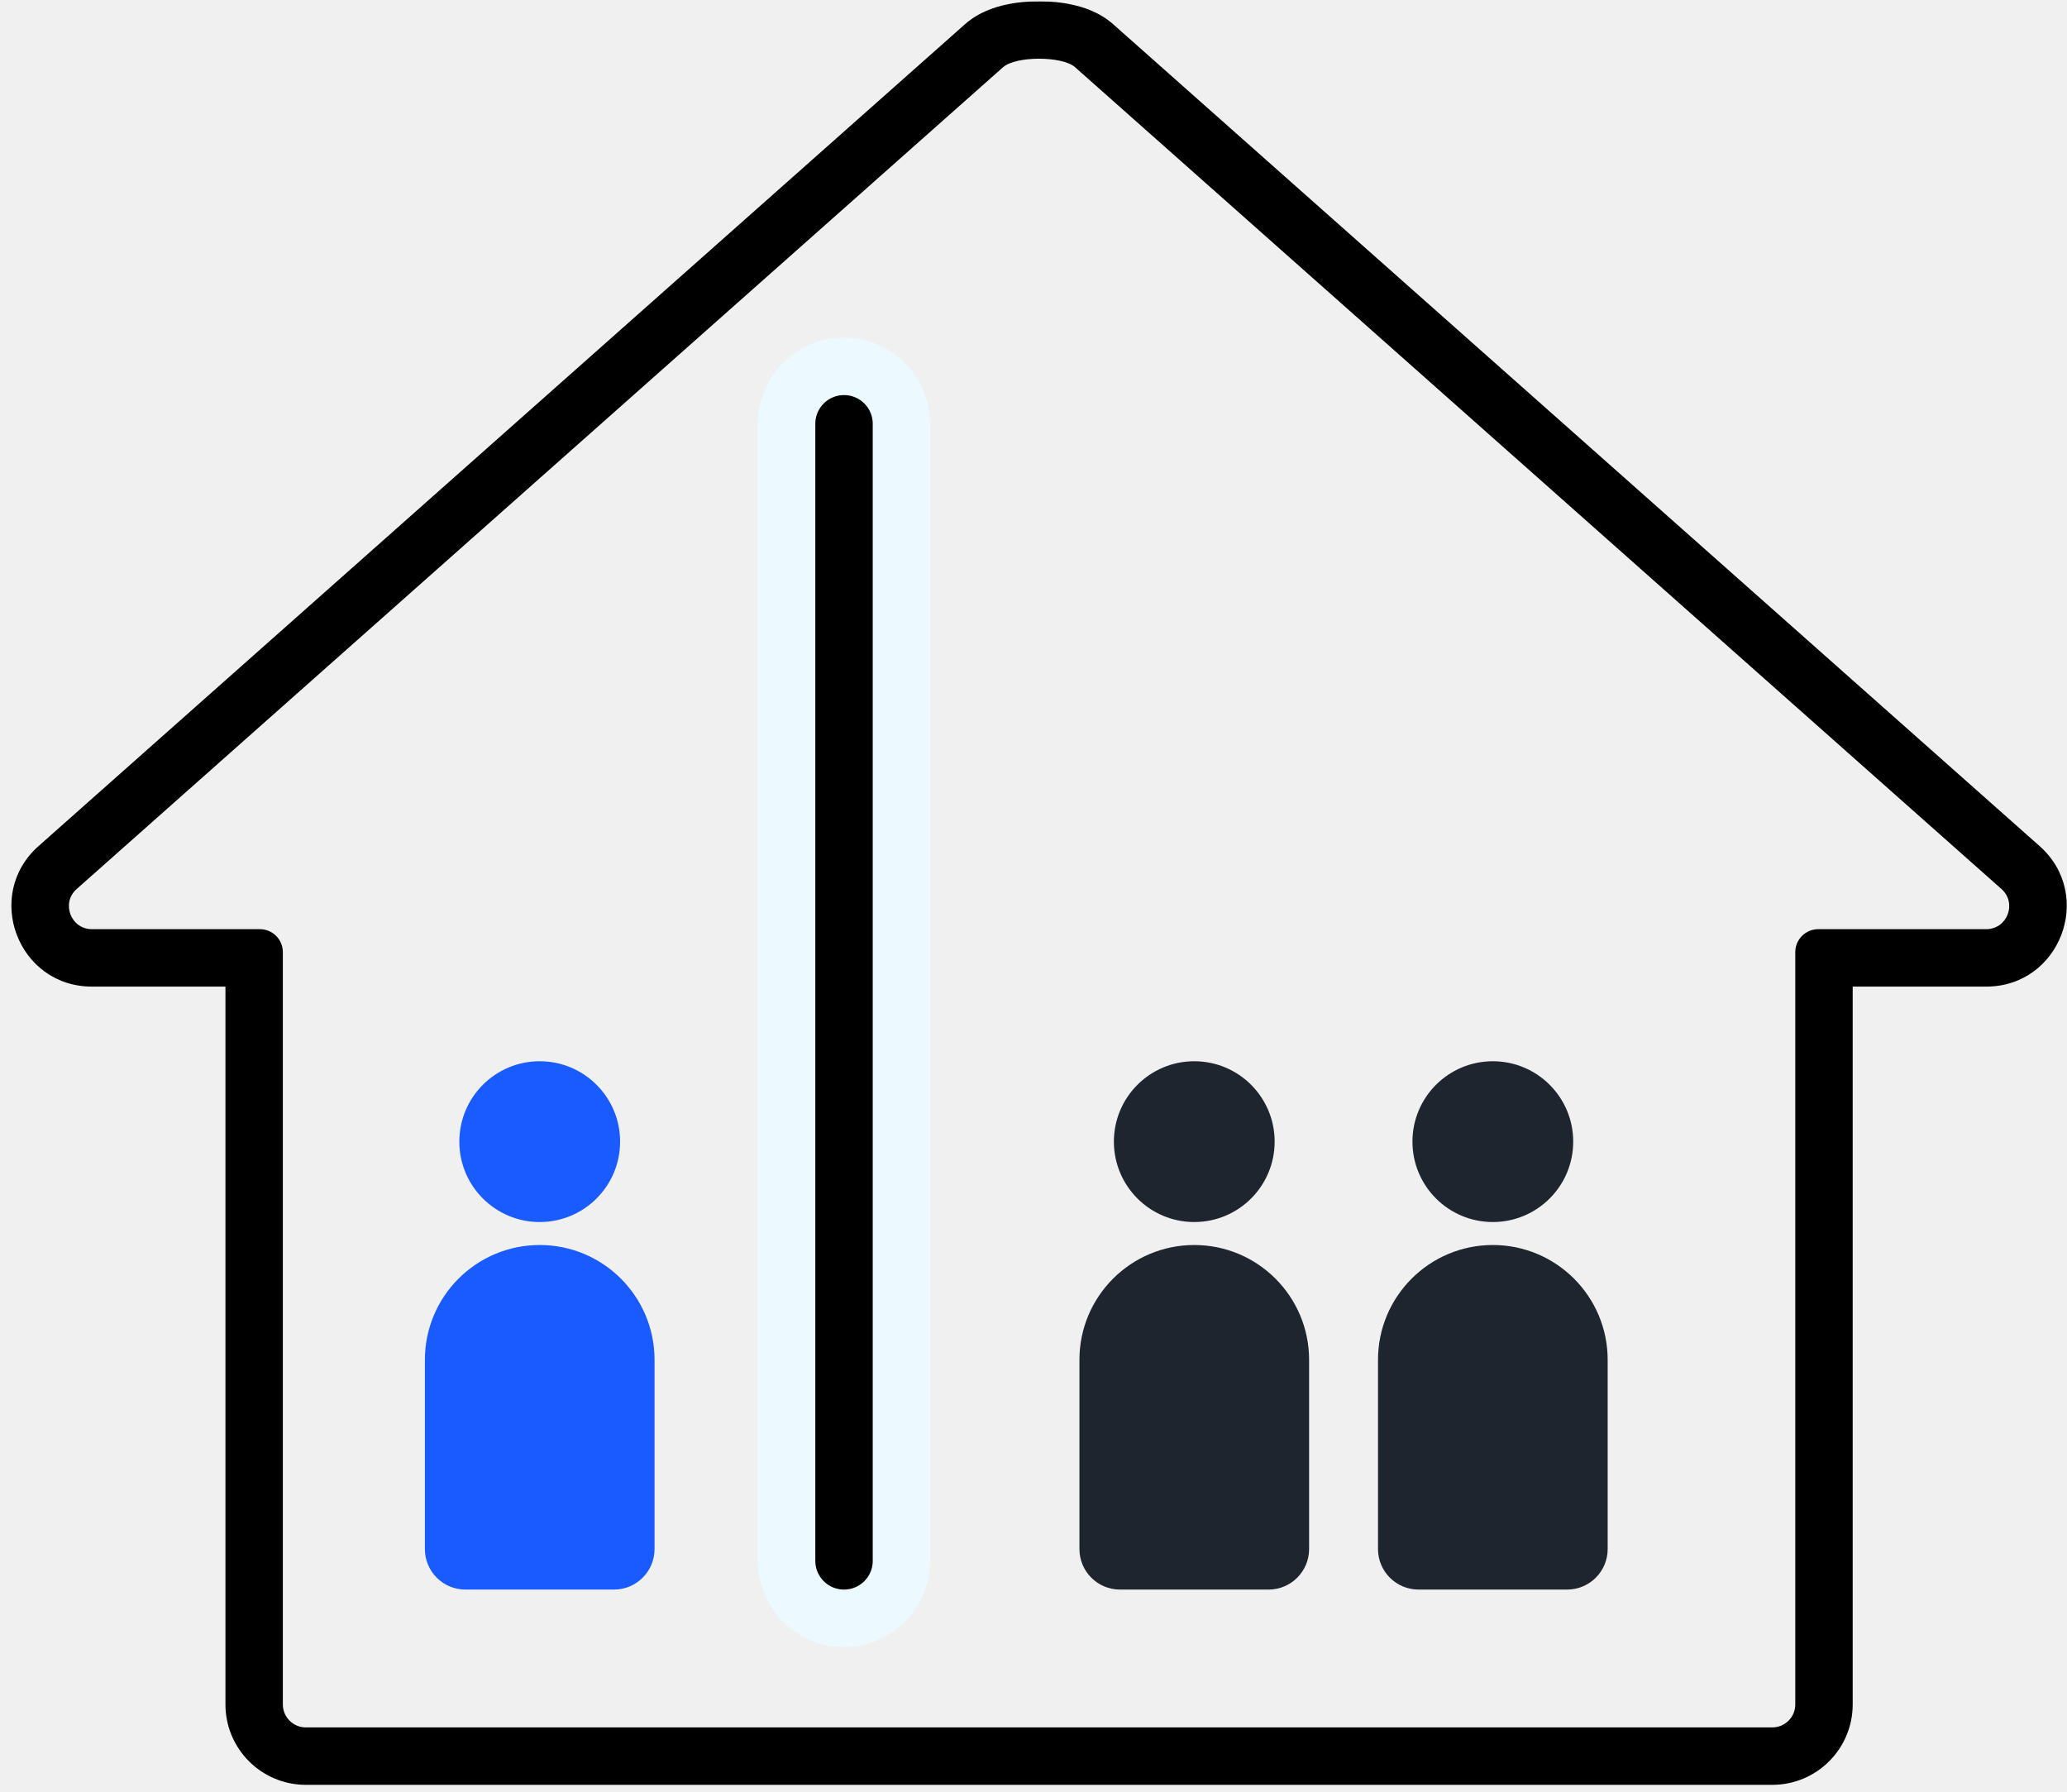
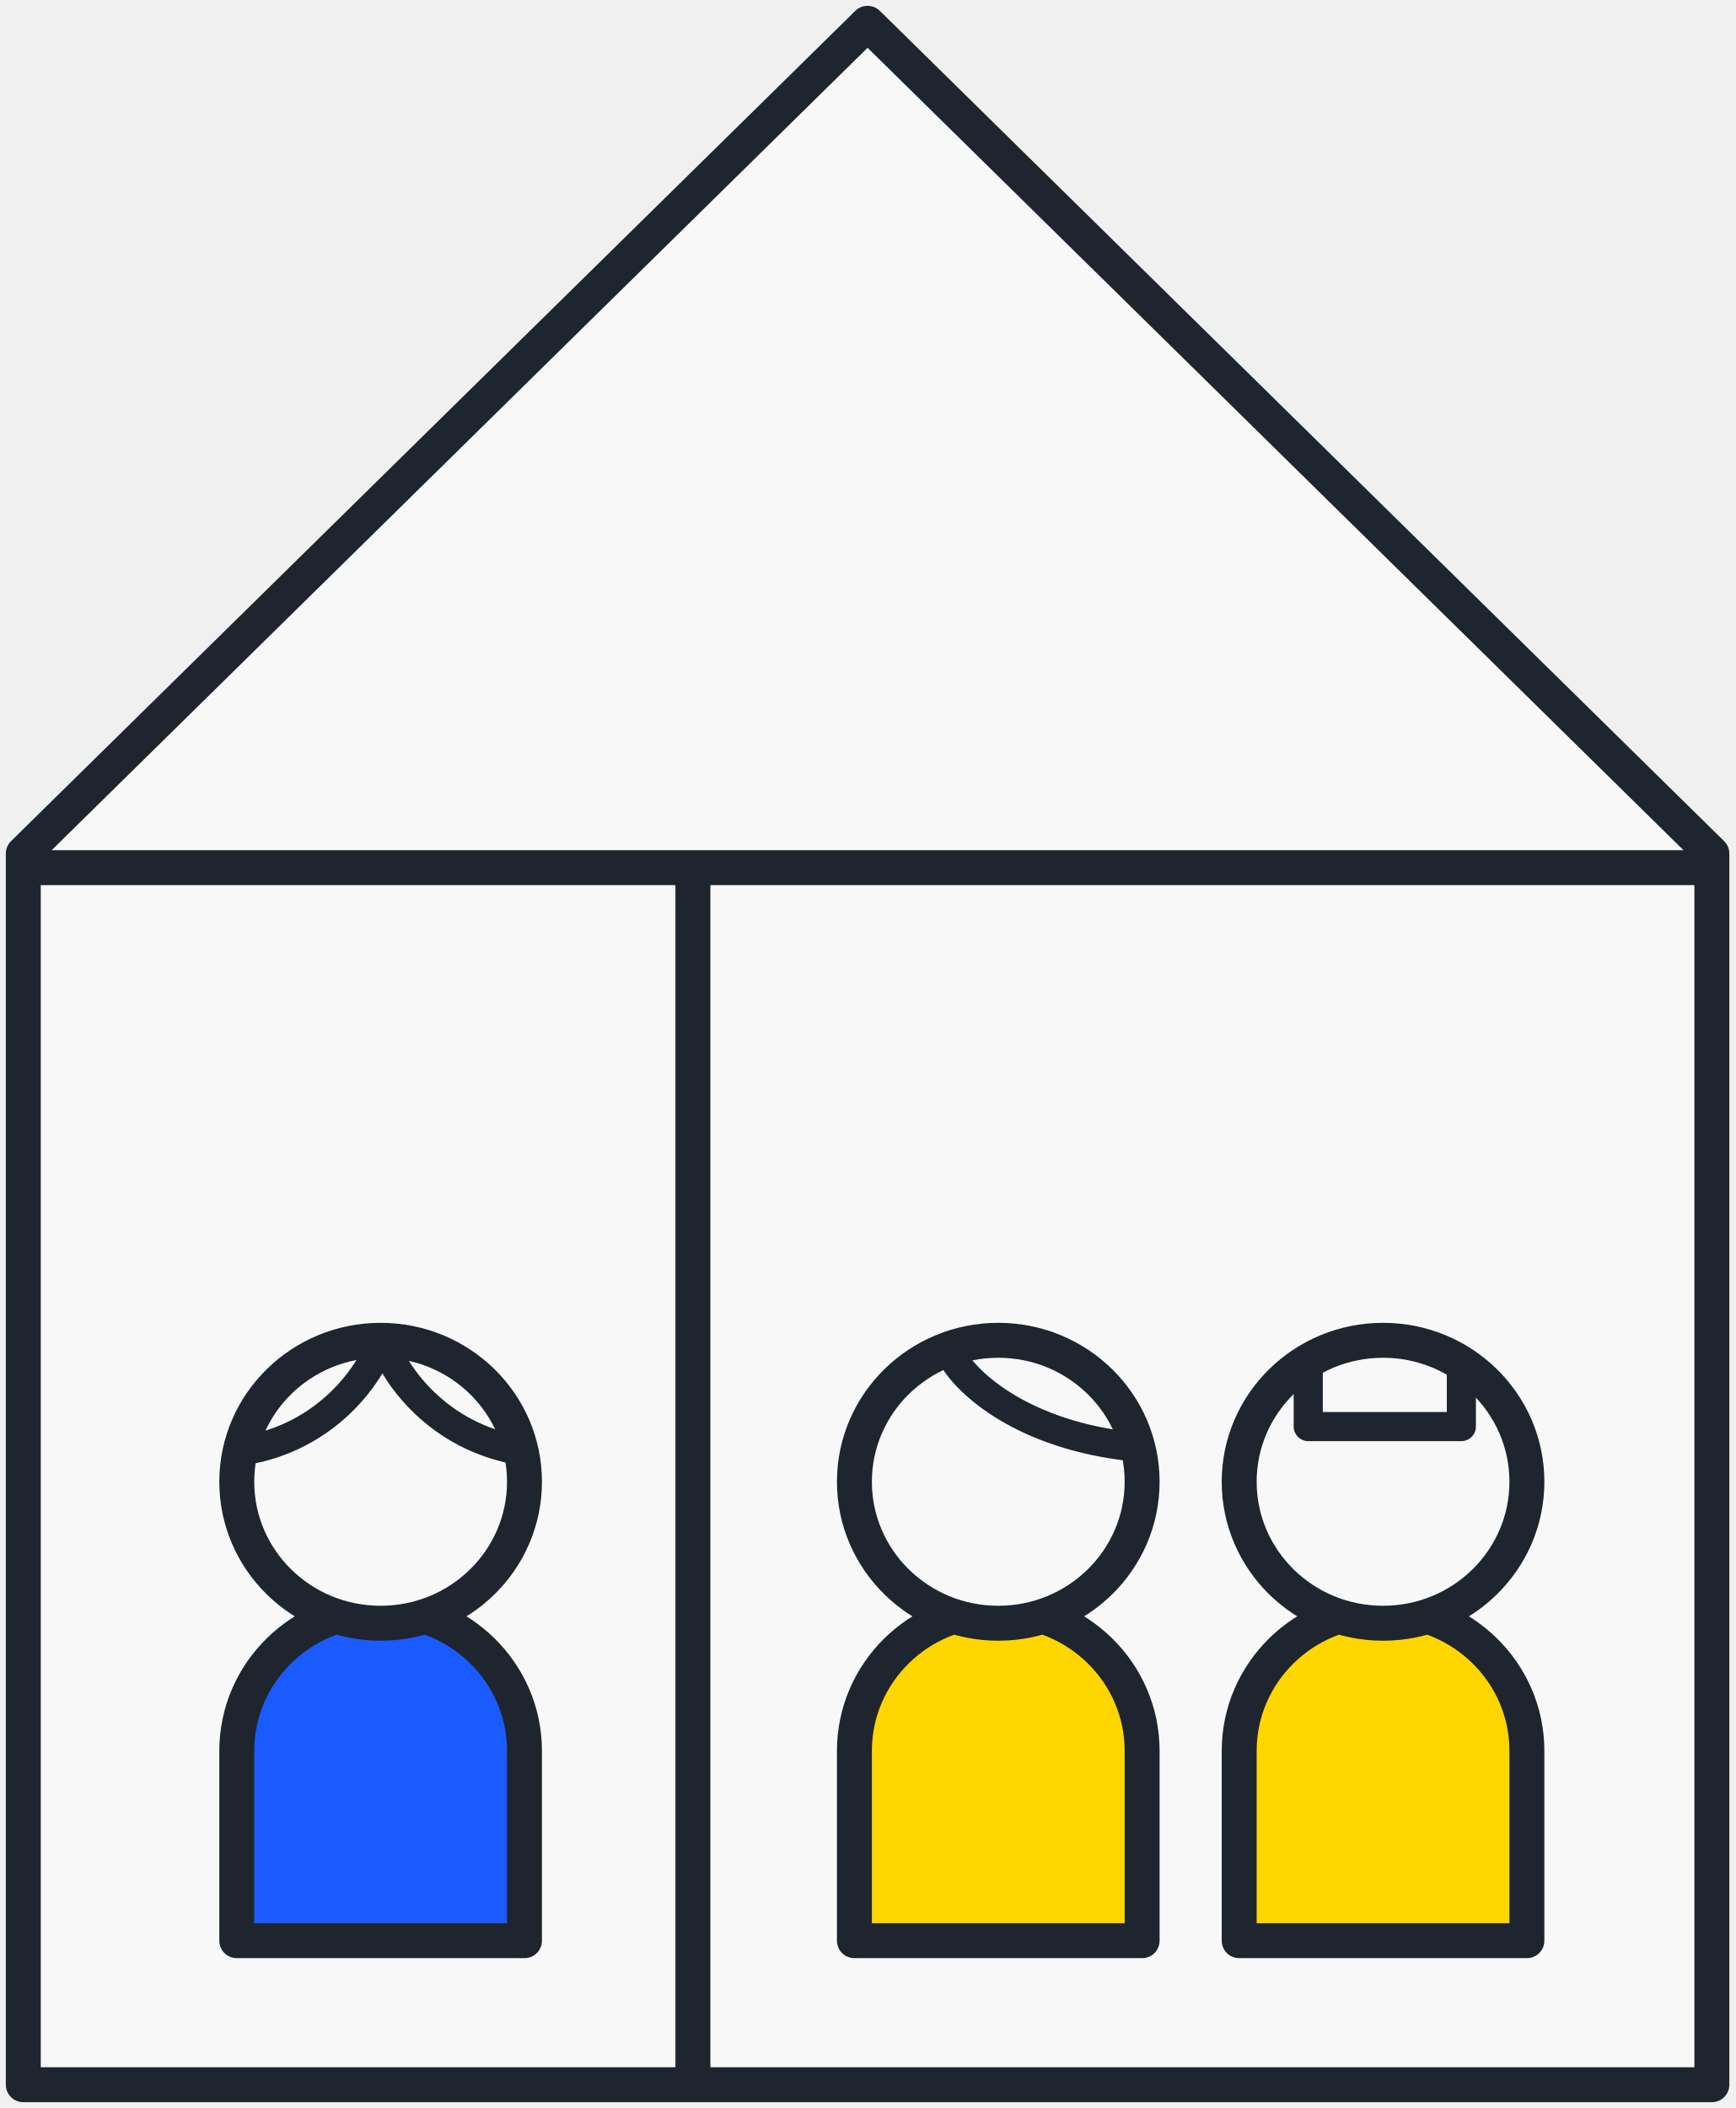
- <svg xmlns="http://www.w3.org/2000/svg" width="180" height="156" viewBox="0 0 180 156" fill="none">
-   <mask id="path-1-outside-1" maskUnits="userSpaceOnUse" x="0" y="0.111" width="180" height="156" fill="black">
-     <rect fill="white" y="0.111" width="180" height="156" />
-     <path fill-rule="evenodd" clip-rule="evenodd" d="M26.632 150.4C25.528 150.4 24.632 149.504 24.632 148.4V82.9C24.632 81.795 23.737 80.9 22.632 80.9H8.004C6.164 80.9 5.3 78.624 6.677 77.403L87.35 5.851C88.461 4.865 92.509 4.865 93.62 5.851L174.293 77.403C175.67 78.624 174.806 80.9 172.966 80.9H158.338C157.233 80.9 156.338 81.795 156.338 82.9V148.4C156.338 149.504 155.442 150.4 154.338 150.4H90.677H90.293H26.632Z" />
-   </mask>
-   <path d="M6.677 77.403L3.359 73.663L6.677 77.403ZM174.293 77.403L177.611 73.663L174.293 77.403ZM19.632 82.9V148.4H29.632V82.9H19.632ZM8.004 85.9H22.632V75.9H8.004V85.9ZM84.032 2.11L3.359 73.663L9.995 81.144L90.668 9.591L84.032 2.11ZM90.302 9.591L170.975 81.144L177.611 73.663L96.938 2.11L90.302 9.591ZM172.966 75.9H158.338V85.9H172.966V75.9ZM151.338 82.9V148.4H161.338V82.9H151.338ZM154.338 145.4H90.677V155.4H154.338V145.4ZM90.677 145.4H90.293V155.4H90.677V145.4ZM26.632 155.4H90.293V145.4H26.632V155.4ZM151.338 148.4C151.338 146.743 152.681 145.4 154.338 145.4V155.4C158.204 155.4 161.338 152.266 161.338 148.4H151.338ZM158.338 75.9C154.472 75.9 151.338 79.034 151.338 82.9H161.338C161.338 84.557 159.995 85.9 158.338 85.9V75.9ZM90.668 9.591C90.46 9.776 90.273 9.9 90.14 9.979C90.006 10.058 89.9 10.107 89.835 10.134C89.769 10.162 89.727 10.176 89.714 10.18C89.7 10.184 89.705 10.182 89.73 10.177C89.782 10.165 89.88 10.147 90.022 10.133C90.161 10.119 90.319 10.111 90.485 10.111C90.651 10.111 90.809 10.119 90.948 10.133C91.09 10.147 91.188 10.165 91.24 10.177C91.265 10.182 91.27 10.184 91.256 10.18C91.243 10.176 91.201 10.162 91.135 10.134C91.07 10.107 90.964 10.058 90.83 9.979C90.697 9.9 90.511 9.776 90.302 9.591L96.938 2.11C95.701 1.013 94.234 0.598 93.415 0.416C92.438 0.198 91.419 0.111 90.485 0.111C89.551 0.111 88.533 0.198 87.555 0.416C86.737 0.598 85.269 1.013 84.032 2.11L90.668 9.591ZM8.004 75.9C10.764 75.9 12.06 79.313 9.995 81.144L3.359 73.663C-1.459 77.936 1.564 85.9 8.004 85.9V75.9ZM170.975 81.144C168.91 79.313 170.206 75.9 172.966 75.9V85.9C179.406 85.9 182.429 77.936 177.611 73.663L170.975 81.144ZM19.632 148.4C19.632 152.266 22.766 155.4 26.632 155.4V145.4C28.289 145.4 29.632 146.743 29.632 148.4H19.632ZM29.632 82.9C29.632 79.034 26.498 75.9 22.632 75.9V85.9C20.975 85.9 19.632 84.557 19.632 82.9H29.632Z" fill="black" mask="url(#path-1-outside-1)" />
-   <rect x="68.5" y="31.899" width="10" height="109" rx="5" fill="black" stroke="#ECF9FF" stroke-width="5" />
-   <ellipse cx="47" cy="99.399" rx="7" ry="7" fill="#1A5BFF" />
-   <ellipse cx="104" cy="99.399" rx="7" ry="7" fill="#1F252F" />
-   <ellipse cx="130" cy="99.399" rx="7" ry="7" fill="#1F252F" />
-   <path d="M37 118.399C37 112.877 41.477 108.399 47 108.399C52.523 108.399 57 112.877 57 118.399V134.87C57 136.819 55.42 138.399 53.471 138.399H40.529C38.58 138.399 37 136.819 37 134.87V118.399Z" fill="#1A5BFF" />
-   <path d="M94 118.399C94 112.877 98.477 108.399 104 108.399C109.523 108.399 114 112.877 114 118.399V134.87C114 136.819 112.42 138.399 110.471 138.399H97.529C95.58 138.399 94 136.819 94 134.87V118.399Z" fill="#1F252F" />
-   <path d="M120 118.399C120 112.877 124.477 108.399 130 108.399C135.523 108.399 140 112.877 140 118.399V134.87C140 136.819 138.42 138.399 136.471 138.399H123.529C121.58 138.399 120 136.819 120 134.87V118.399Z" fill="#1F252F" />
+ <svg xmlns="http://www.w3.org/2000/svg" width="149" height="181" viewBox="0 0 149 181" fill="none">
+   <path d="M2 73.292L74.5 2L147 73.292V179H2V73.292Z" fill="#F8F8F8" stroke="#1F252F" stroke-width="3" stroke-linecap="round" stroke-linejoin="round" />
+   <path d="M32.685 138.192C25.863 138.192 20.332 143.631 20.332 150.339V166.634H45.038V150.339C45.038 143.631 39.507 138.192 32.685 138.192Z" fill="#1A5BFF" stroke="#1F252F" stroke-width="3" stroke-linecap="round" stroke-linejoin="round" />
+   <ellipse cx="32.685" cy="127.23" rx="12.353" ry="12.147" fill="#F8F8F8" stroke="#1F252F" stroke-width="3" stroke-linecap="round" stroke-linejoin="round" />
+   <path d="M32.684 115.379C31.78 117.947 28.165 123.378 20.934 124.563" stroke="#1F252F" stroke-width="2.5" stroke-linecap="round" stroke-linejoin="round" />
+   <path d="M32.988 115.38C33.892 117.947 37.507 123.379 44.738 124.564" stroke="#1F252F" stroke-width="2.5" stroke-linecap="round" stroke-linejoin="round" />
+   <path d="M85.722 138.192C78.9 138.192 73.369 143.631 73.369 150.339V166.634H98.075V150.339C98.075 143.631 92.544 138.192 85.722 138.192Z" fill="#FFD600" stroke="#1F252F" stroke-width="3" stroke-linecap="round" stroke-linejoin="round" />
+   <ellipse cx="85.722" cy="127.23" rx="12.353" ry="12.147" fill="#F8F8F8" stroke="#1F252F" stroke-width="3" stroke-linecap="round" stroke-linejoin="round" />
+   <path d="M81.844 116.604C83.038 118.737 87.811 123.248 97.359 124.232" stroke="#1F252F" stroke-width="2.5" stroke-linecap="round" stroke-linejoin="round" />
+   <path d="M118.763 138.192C111.941 138.192 106.41 143.631 106.41 150.339V166.634H131.116V150.339C131.116 143.631 125.585 138.192 118.763 138.192Z" fill="#FFD600" stroke="#1F252F" stroke-width="3" stroke-linecap="round" stroke-linejoin="round" />
+   <ellipse cx="118.763" cy="127.23" rx="12.353" ry="12.147" fill="#F8F8F8" stroke="#1F252F" stroke-width="3" stroke-linecap="round" stroke-linejoin="round" />
+   <path d="M112.34 117.75V122.49H125.489V117.75" stroke="#1F252F" stroke-width="2.5" stroke-linecap="round" stroke-linejoin="round" />
+   <line x1="147" y1="74.5" x2="2" y2="74.5" stroke="#1F252F" stroke-width="3" />
+   <line x1="59.5" y1="179.895" x2="59.5" y2="75" stroke="#1F252F" stroke-width="3" />
</svg>
